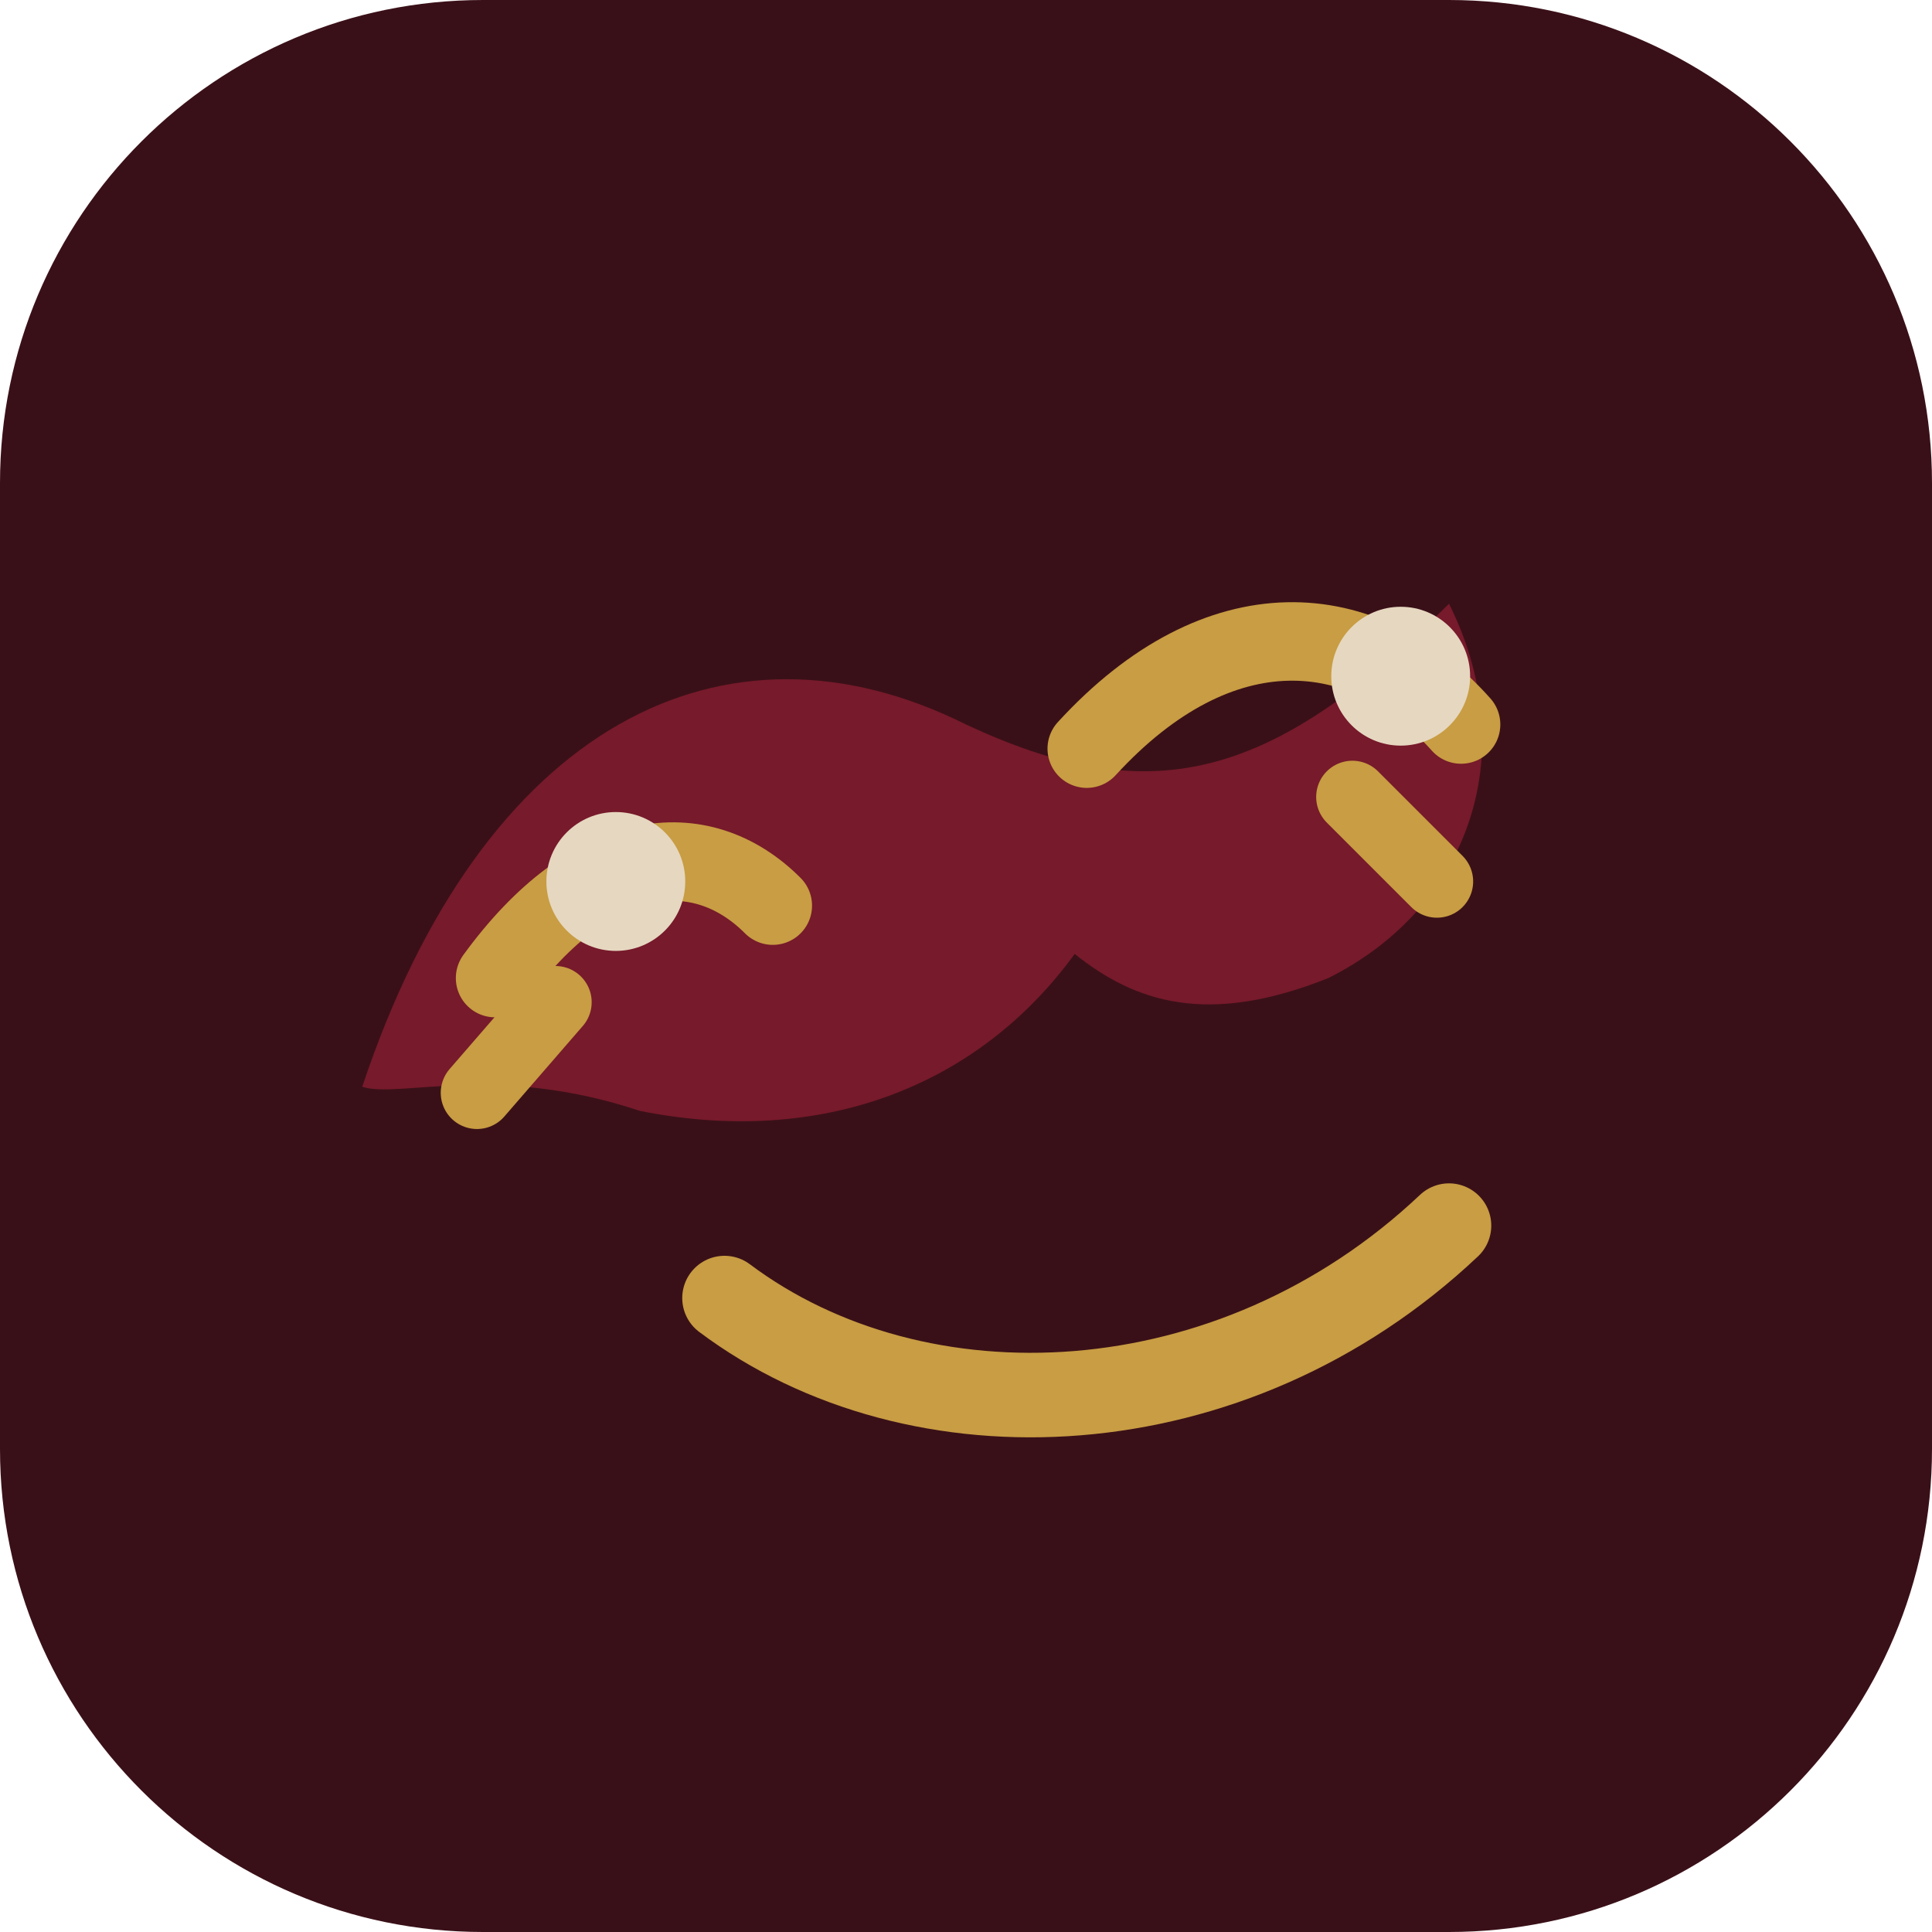
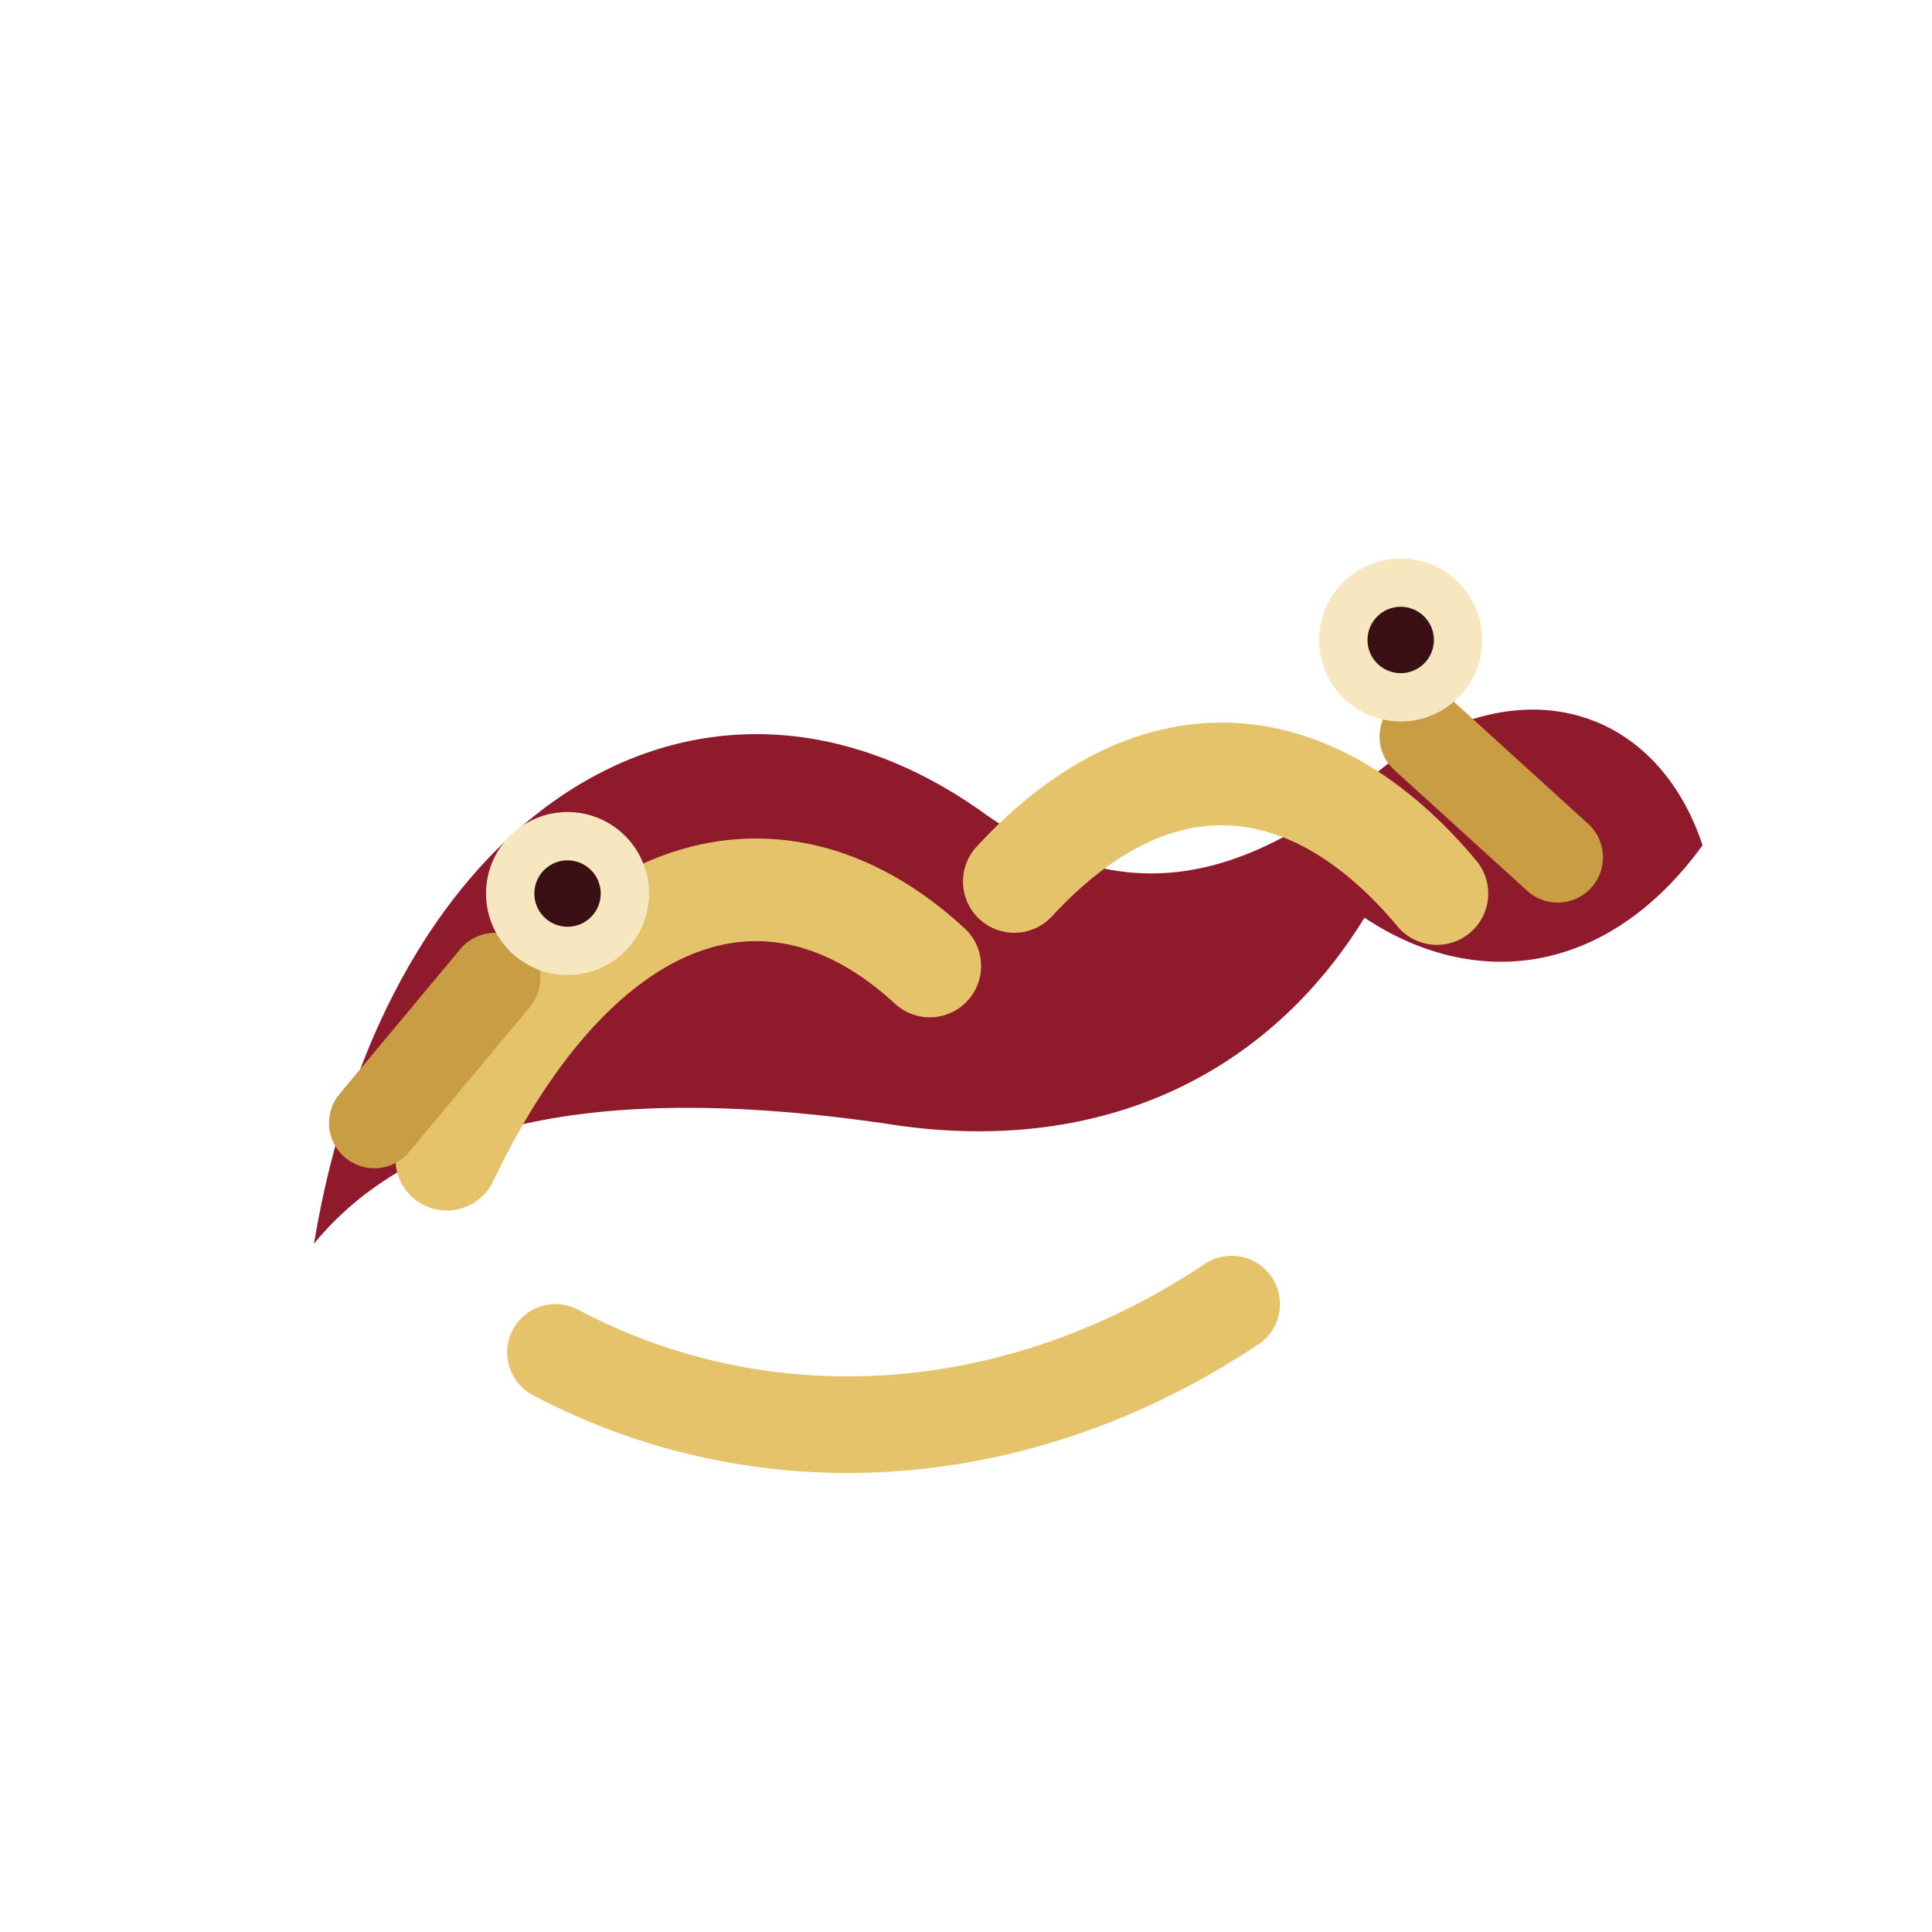
<svg xmlns="http://www.w3.org/2000/svg" viewBox="0 0 32 32" fill="none">
-   <rect width="32" height="32" rx="8" fill="#3A1018" />
-   <path d="M6 18c2-6 6-8 10-6 3 1.4 5 1 8-2 1.2 2.4.4 5-2 6.2-2 .8-3.2.4-4.2-.4-1.6 2.2-4.2 3.2-7.2 2.6C8.2 17.6 6.6 18.2 6 18z" fill="#771A2B" />
-   <path d="M8.2 16.2c1.6-2.2 3.4-2.4 4.6-1.2" stroke="#C89D43" stroke-width="1.3" stroke-linecap="round" />
-   <circle cx="10.2" cy="14.6" r="1.15" fill="#E6D7C0" />
-   <path d="M9.2 16.6l-1.3 1.5" stroke="#C89D43" stroke-width="1.2" stroke-linecap="round" />
-   <path d="M18 12.4c2.2-2.4 4.6-2.2 6.2-.4" stroke="#C89D43" stroke-width="1.3" stroke-linecap="round" />
-   <circle cx="23.2" cy="11.2" r="1.15" fill="#E6D7C0" />
-   <path d="M22.4 13.2l1.4 1.4" stroke="#C89D43" stroke-width="1.2" stroke-linecap="round" />
-   <path d="M12 21.5c3.2 2.4 8.4 2.2 12-1.2" stroke="#C89D43" stroke-width="1.4" stroke-linecap="round" />
+   <path d="M5.2 20.6c1.2-7.2 6.4-10.4 11-7.2 2.2 1.6 4.2 1.4 6.6-.6 2.2-1.8 4.6-1.2 5.4 1.2-1.6 2.2-3.8 2.4-5.6 1.2-1.6 2.6-4.4 4-8 3.4-4.2-.6-7.6-.2-9.4 2z" fill="#8E1A2C" />
+   <path d="M7.4 19.2c2.2-4.6 5.4-5.6 8-3.2" stroke="#E4C36A" stroke-width="1.7" stroke-linecap="round" />
+   <path d="M16.8 14.6c2.4-2.6 5-2.2 7 .2" stroke="#E4C36A" stroke-width="1.7" stroke-linecap="round" />
+   <path d="M9.2 22.4c3.4 1.8 7.6 1.6 11.2-.8" stroke="#E4C36A" stroke-width="1.6" stroke-linecap="round" />
+   <path d="M8.2 16.2 6.2 18.6" stroke="#C89D43" stroke-width="1.5" stroke-linecap="round" />
+   <path d="M23.6 12.2 25.8 14.2" stroke="#C89D43" stroke-width="1.5" stroke-linecap="round" />
+   <circle cx="9.4" cy="14.8" r="1.35" fill="#F6E7C1" />
+   <circle cx="9.4" cy="14.8" r=".55" fill="#3A1014" />
+   <circle cx="23.2" cy="10.6" r="1.35" fill="#F6E7C1" />
+   <circle cx="23.2" cy="10.6" r=".55" fill="#3A1014" />
</svg>
